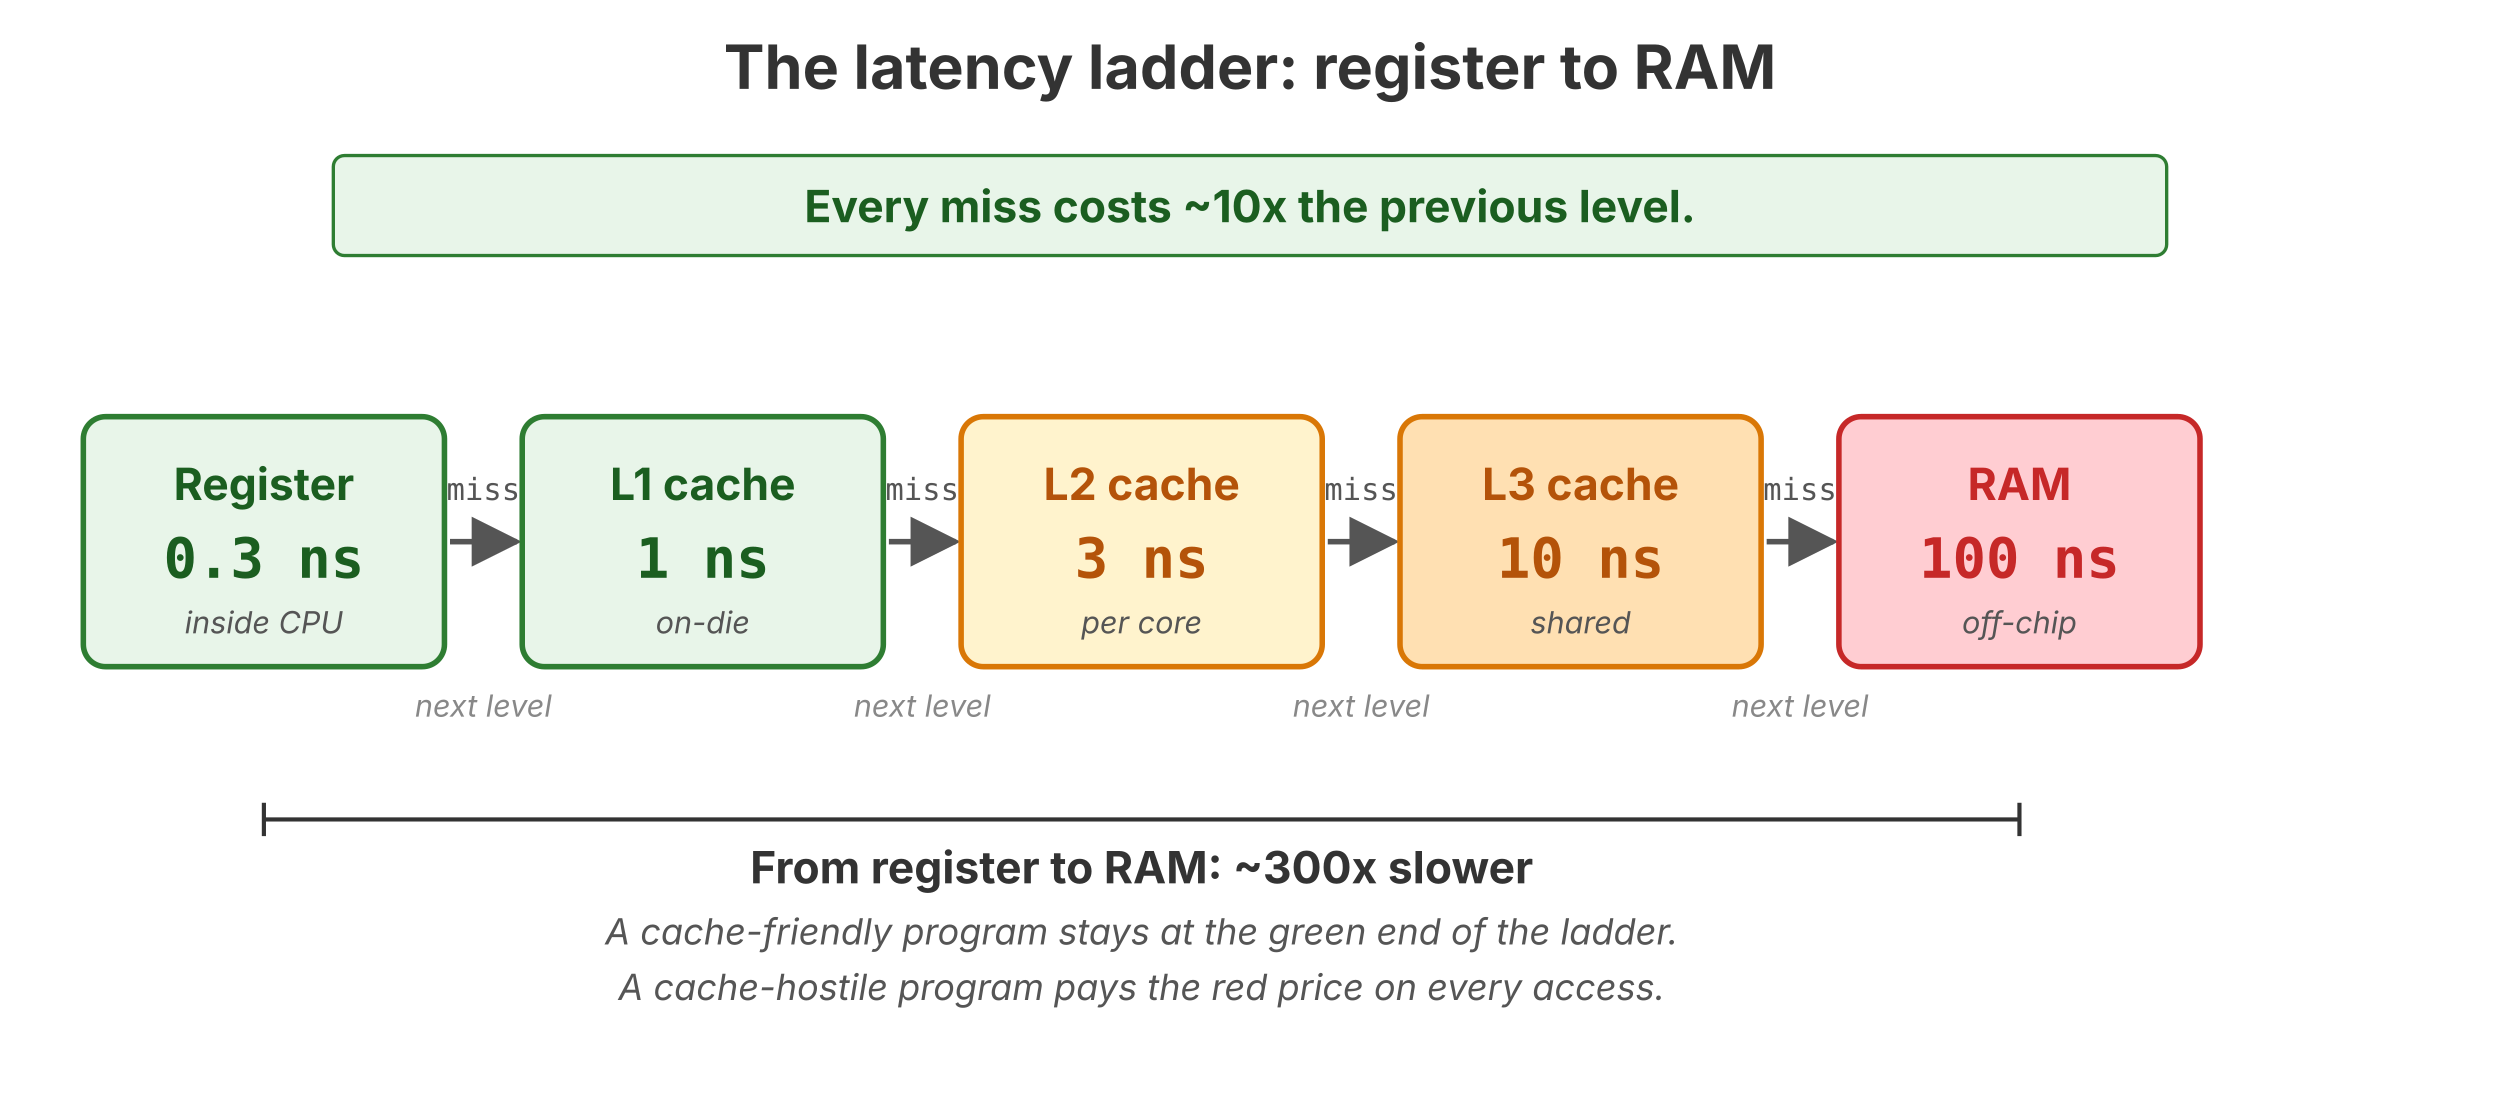
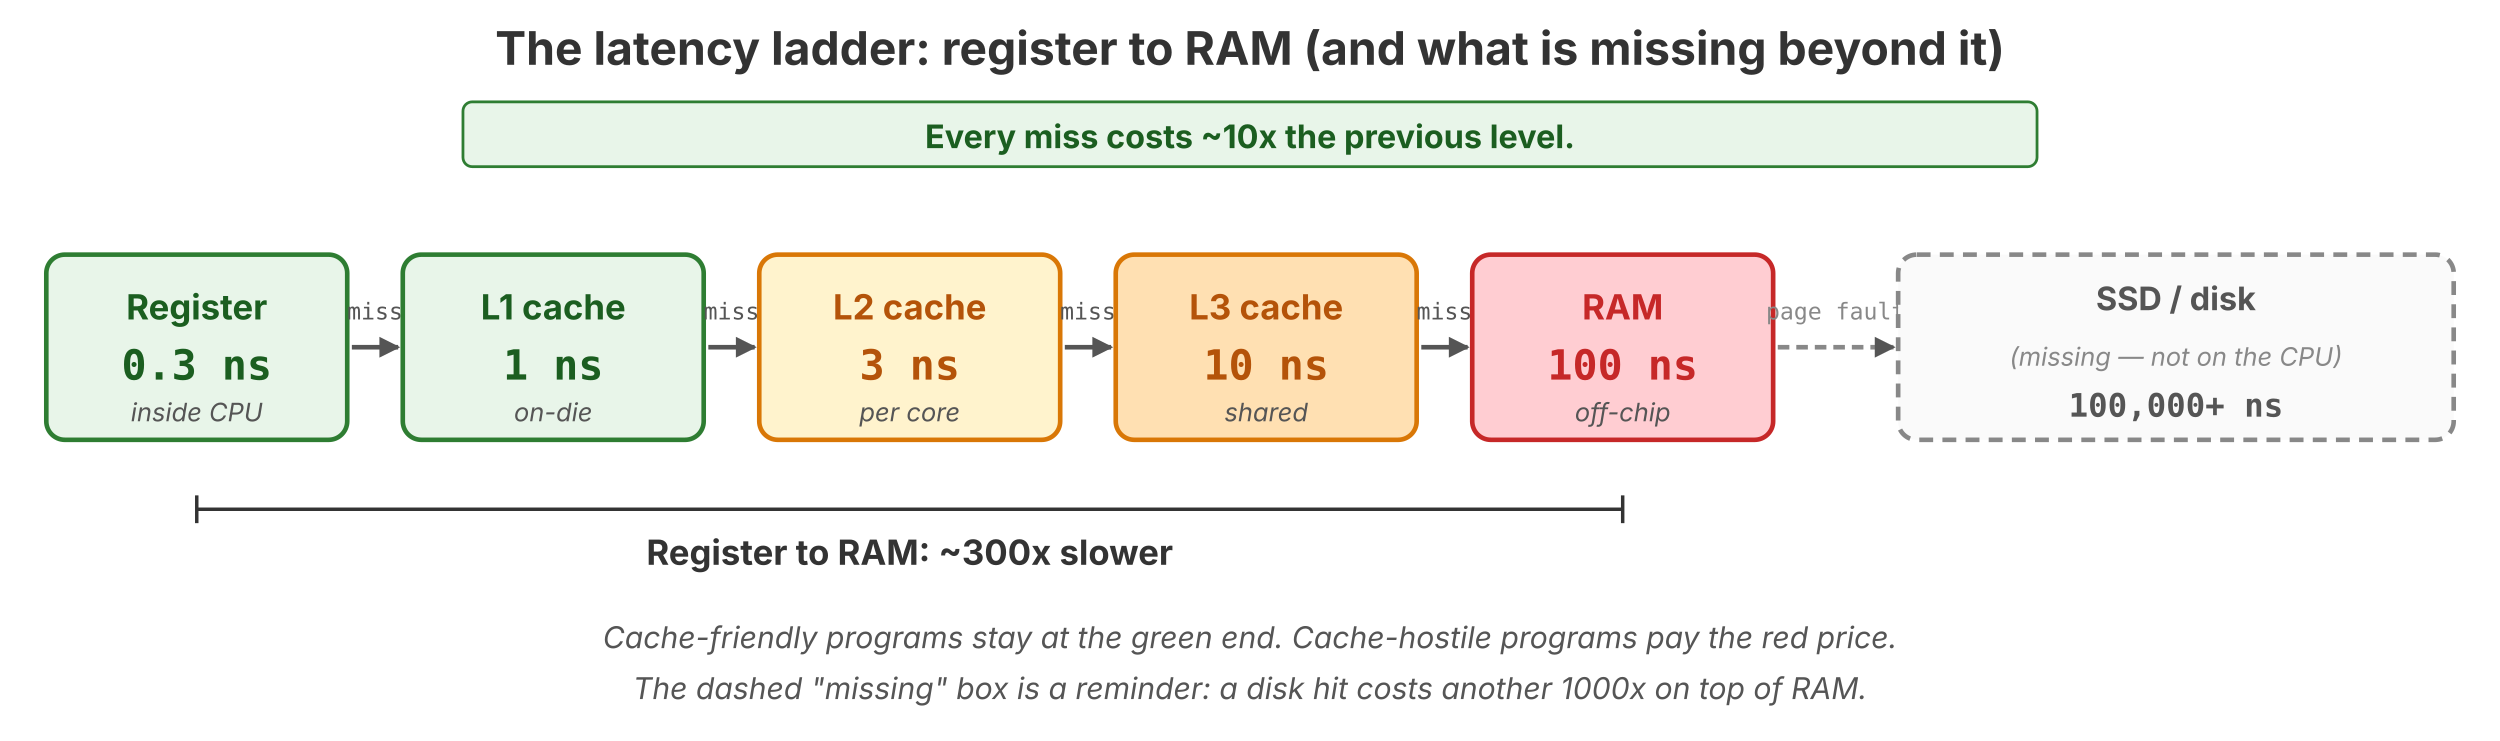
- <svg xmlns="http://www.w3.org/2000/svg" viewBox="0 0 900 400" font-family="system-ui, -apple-system, sans-serif">
+ <svg xmlns="http://www.w3.org/2000/svg" viewBox="0 0 1080 320" font-family="system-ui, -apple-system, sans-serif">
  <defs>
-     <marker id="ll-arrow" viewBox="0 0 10 10" refX="9" refY="5" markerWidth="9" markerHeight="9" orient="auto-start-reverse">
+     <marker id="ll-arrow" viewBox="0 0 10 10" refX="9" refY="5" markerWidth="9" markerHeight="9" markerUnits="userSpaceOnUse" orient="auto-start-reverse">
      <path d="M 0 0 L 10 5 L 0 10 z" fill="#555" />
    </marker>
  </defs>
-   <text x="450" y="32" text-anchor="middle" font-size="22" font-weight="700" fill="#333">
-     The latency ladder: register to RAM
+   <text x="540" y="28" text-anchor="middle" font-size="20" font-weight="700" fill="#333">
+     The latency ladder: register to RAM (and what is missing beyond it)
  </text>
-   <rect x="120" y="56" width="660" height="36" fill="#e8f5e9" stroke="#2e7d32" stroke-width="1.2" rx="4" />
-   <text x="450" y="80" text-anchor="middle" font-size="16" font-weight="700" fill="#1b5e20">
+   <rect x="200" y="44" width="680" height="28" fill="#e8f5e9" stroke="#2e7d32" stroke-width="1.2" rx="4" />
+   <text x="540" y="64" text-anchor="middle" font-size="14" font-weight="700" fill="#1b5e20">
    Every miss costs ~10x the previous level.
  </text>
-   <rect x="30" y="150" width="130" height="90" fill="#e8f5e9" stroke="#2e7d32" stroke-width="2" rx="8" />
-   <text x="95" y="180" text-anchor="middle" font-size="16" font-weight="700" fill="#1b5e20">
+   <rect x="20" y="110" width="130" height="80" fill="#e8f5e9" stroke="#2e7d32" stroke-width="2" rx="8" />
+   <text x="85" y="138" text-anchor="middle" font-size="15" font-weight="700" fill="#1b5e20">
    Register
  </text>
-   <text x="95" y="208" text-anchor="middle" font-size="20" font-weight="700" font-family="ui-monospace, monospace" fill="#1b5e20">
+   <text x="85" y="164" text-anchor="middle" font-size="18" font-weight="700" font-family="ui-monospace, monospace" fill="#1b5e20">
    0.3 ns
  </text>
-   <text x="95" y="228" text-anchor="middle" font-size="11" fill="#555" font-style="italic">
+   <text x="85" y="182" text-anchor="middle" font-size="11" fill="#555" font-style="italic">
    inside CPU
  </text>
-   <line x1="162" y1="195" x2="186" y2="195" stroke="#555" stroke-width="2" marker-end="url(#ll-arrow)" />
-   <text x="174" y="180" text-anchor="middle" font-size="11" font-family="ui-monospace, monospace" fill="#555">miss</text>
-   <rect x="188" y="150" width="130" height="90" fill="#e8f5e9" stroke="#2e7d32" stroke-width="2" rx="8" />
-   <text x="253" y="180" text-anchor="middle" font-size="16" font-weight="700" fill="#1b5e20">
+   <line x1="152" y1="150" x2="172" y2="150" stroke="#555" stroke-width="2" marker-end="url(#ll-arrow)" />
+   <text x="162" y="138" text-anchor="middle" font-size="10" font-family="ui-monospace, monospace" fill="#555">miss</text>
+   <rect x="174" y="110" width="130" height="80" fill="#e8f5e9" stroke="#2e7d32" stroke-width="2" rx="8" />
+   <text x="239" y="138" text-anchor="middle" font-size="15" font-weight="700" fill="#1b5e20">
    L1 cache
  </text>
-   <text x="253" y="208" text-anchor="middle" font-size="20" font-weight="700" font-family="ui-monospace, monospace" fill="#1b5e20">
+   <text x="239" y="164" text-anchor="middle" font-size="18" font-weight="700" font-family="ui-monospace, monospace" fill="#1b5e20">
    1 ns
  </text>
-   <text x="253" y="228" text-anchor="middle" font-size="11" fill="#555" font-style="italic">
+   <text x="239" y="182" text-anchor="middle" font-size="11" fill="#555" font-style="italic">
    on-die
  </text>
-   <line x1="320" y1="195" x2="344" y2="195" stroke="#555" stroke-width="2" marker-end="url(#ll-arrow)" />
-   <text x="332" y="180" text-anchor="middle" font-size="11" font-family="ui-monospace, monospace" fill="#555">miss</text>
-   <rect x="346" y="150" width="130" height="90" fill="#fff3cd" stroke="#d97706" stroke-width="2" rx="8" />
-   <text x="411" y="180" text-anchor="middle" font-size="16" font-weight="700" fill="#b45309">
+   <line x1="306" y1="150" x2="326" y2="150" stroke="#555" stroke-width="2" marker-end="url(#ll-arrow)" />
+   <text x="316" y="138" text-anchor="middle" font-size="10" font-family="ui-monospace, monospace" fill="#555">miss</text>
+   <rect x="328" y="110" width="130" height="80" fill="#fff3cd" stroke="#d97706" stroke-width="2" rx="8" />
+   <text x="393" y="138" text-anchor="middle" font-size="15" font-weight="700" fill="#b45309">
    L2 cache
  </text>
-   <text x="411" y="208" text-anchor="middle" font-size="20" font-weight="700" font-family="ui-monospace, monospace" fill="#b45309">
+   <text x="393" y="164" text-anchor="middle" font-size="18" font-weight="700" font-family="ui-monospace, monospace" fill="#b45309">
    3 ns
  </text>
-   <text x="411" y="228" text-anchor="middle" font-size="11" fill="#555" font-style="italic">
+   <text x="393" y="182" text-anchor="middle" font-size="11" fill="#555" font-style="italic">
    per core
  </text>
-   <line x1="478" y1="195" x2="502" y2="195" stroke="#555" stroke-width="2" marker-end="url(#ll-arrow)" />
-   <text x="490" y="180" text-anchor="middle" font-size="11" font-family="ui-monospace, monospace" fill="#555">miss</text>
-   <rect x="504" y="150" width="130" height="90" fill="#ffe0b2" stroke="#d97706" stroke-width="2" rx="8" />
-   <text x="569" y="180" text-anchor="middle" font-size="16" font-weight="700" fill="#b45309">
+   <line x1="460" y1="150" x2="480" y2="150" stroke="#555" stroke-width="2" marker-end="url(#ll-arrow)" />
+   <text x="470" y="138" text-anchor="middle" font-size="10" font-family="ui-monospace, monospace" fill="#555">miss</text>
+   <rect x="482" y="110" width="130" height="80" fill="#ffe0b2" stroke="#d97706" stroke-width="2" rx="8" />
+   <text x="547" y="138" text-anchor="middle" font-size="15" font-weight="700" fill="#b45309">
    L3 cache
  </text>
-   <text x="569" y="208" text-anchor="middle" font-size="20" font-weight="700" font-family="ui-monospace, monospace" fill="#b45309">
+   <text x="547" y="164" text-anchor="middle" font-size="18" font-weight="700" font-family="ui-monospace, monospace" fill="#b45309">
    10 ns
  </text>
-   <text x="569" y="228" text-anchor="middle" font-size="11" fill="#555" font-style="italic">
+   <text x="547" y="182" text-anchor="middle" font-size="11" fill="#555" font-style="italic">
    shared
  </text>
-   <line x1="636" y1="195" x2="660" y2="195" stroke="#555" stroke-width="2" marker-end="url(#ll-arrow)" />
-   <text x="648" y="180" text-anchor="middle" font-size="11" font-family="ui-monospace, monospace" fill="#555">miss</text>
-   <rect x="662" y="150" width="130" height="90" fill="#ffcdd2" stroke="#c62828" stroke-width="2" rx="8" />
-   <text x="727" y="180" text-anchor="middle" font-size="16" font-weight="700" fill="#c62828">
+   <line x1="614" y1="150" x2="634" y2="150" stroke="#555" stroke-width="2" marker-end="url(#ll-arrow)" />
+   <text x="624" y="138" text-anchor="middle" font-size="10" font-family="ui-monospace, monospace" fill="#555">miss</text>
+   <rect x="636" y="110" width="130" height="80" fill="#ffcdd2" stroke="#c62828" stroke-width="2" rx="8" />
+   <text x="701" y="138" text-anchor="middle" font-size="15" font-weight="700" fill="#c62828">
    RAM
  </text>
-   <text x="727" y="208" text-anchor="middle" font-size="20" font-weight="700" font-family="ui-monospace, monospace" fill="#c62828">
+   <text x="701" y="164" text-anchor="middle" font-size="18" font-weight="700" font-family="ui-monospace, monospace" fill="#c62828">
    100 ns
  </text>
-   <text x="727" y="228" text-anchor="middle" font-size="11" fill="#555" font-style="italic">
+   <text x="701" y="182" text-anchor="middle" font-size="11" fill="#555" font-style="italic">
    off-chip
  </text>
-   <text x="174" y="258" text-anchor="middle" font-size="11" fill="#888" font-style="italic">
-     next level
+   <line x1="768" y1="150" x2="818" y2="150" stroke="#888" stroke-width="2" stroke-dasharray="5,3" marker-end="url(#ll-arrow)" />
+   <text x="793" y="138" text-anchor="middle" font-size="10" font-family="ui-monospace, monospace" fill="#888">page fault</text>
+   <rect x="820" y="110" width="240" height="80" fill="#fafafa" stroke="#888" stroke-width="2" stroke-dasharray="6,4" rx="8" />
+   <text x="940" y="134" text-anchor="middle" font-size="14" font-weight="700" fill="#555">
+     SSD / disk
  </text>
-   <text x="332" y="258" text-anchor="middle" font-size="11" fill="#888" font-style="italic">
-     next level
+   <text x="940" y="158" text-anchor="middle" font-size="11" fill="#888" font-style="italic">
+     (missing — not on the CPU)
  </text>
-   <text x="490" y="258" text-anchor="middle" font-size="11" fill="#888" font-style="italic">
-     next level
+   <text x="940" y="180" text-anchor="middle" font-size="14" font-weight="700" font-family="ui-monospace, monospace" fill="#555">
+     100,000+ ns
  </text>
-   <text x="648" y="258" text-anchor="middle" font-size="11" fill="#888" font-style="italic">
-     next level
+   <line x1="85" y1="220" x2="701" y2="220" stroke="#333" stroke-width="1.5" />
+   <line x1="85" y1="214" x2="85" y2="226" stroke="#333" stroke-width="1.5" />
+   <line x1="701" y1="214" x2="701" y2="226" stroke="#333" stroke-width="1.5" />
+   <text x="393" y="244" text-anchor="middle" font-size="15" font-weight="700" fill="#333">
+     Register to RAM: ~300x slower
  </text>
-   <line x1="95" y1="295" x2="727" y2="295" stroke="#333" stroke-width="1.5" />
-   <line x1="95" y1="289" x2="95" y2="301" stroke="#333" stroke-width="1.5" />
-   <line x1="727" y1="289" x2="727" y2="301" stroke="#333" stroke-width="1.5" />
-   <text x="411" y="318" text-anchor="middle" font-size="16" font-weight="700" fill="#333">
-     From register to RAM: ~300x slower
+   <text x="540" y="280" text-anchor="middle" font-size="13" fill="#555" font-style="italic">
+     Cache-friendly programs stay at the green end. Cache-hostile programs pay the red price.
  </text>
-   <text x="411" y="340" text-anchor="middle" font-size="13" fill="#555" font-style="italic">
-     A cache-friendly program stays at the green end of the ladder.
-   </text>
-   <text x="411" y="360" text-anchor="middle" font-size="13" fill="#555" font-style="italic">
-     A cache-hostile program pays the red price on every access.
+   <text x="540" y="302" text-anchor="middle" font-size="13" fill="#555" font-style="italic">
+     The dashed "missing" box is a reminder: a disk hit costs another 1000x on top of RAM.
  </text>
</svg>
